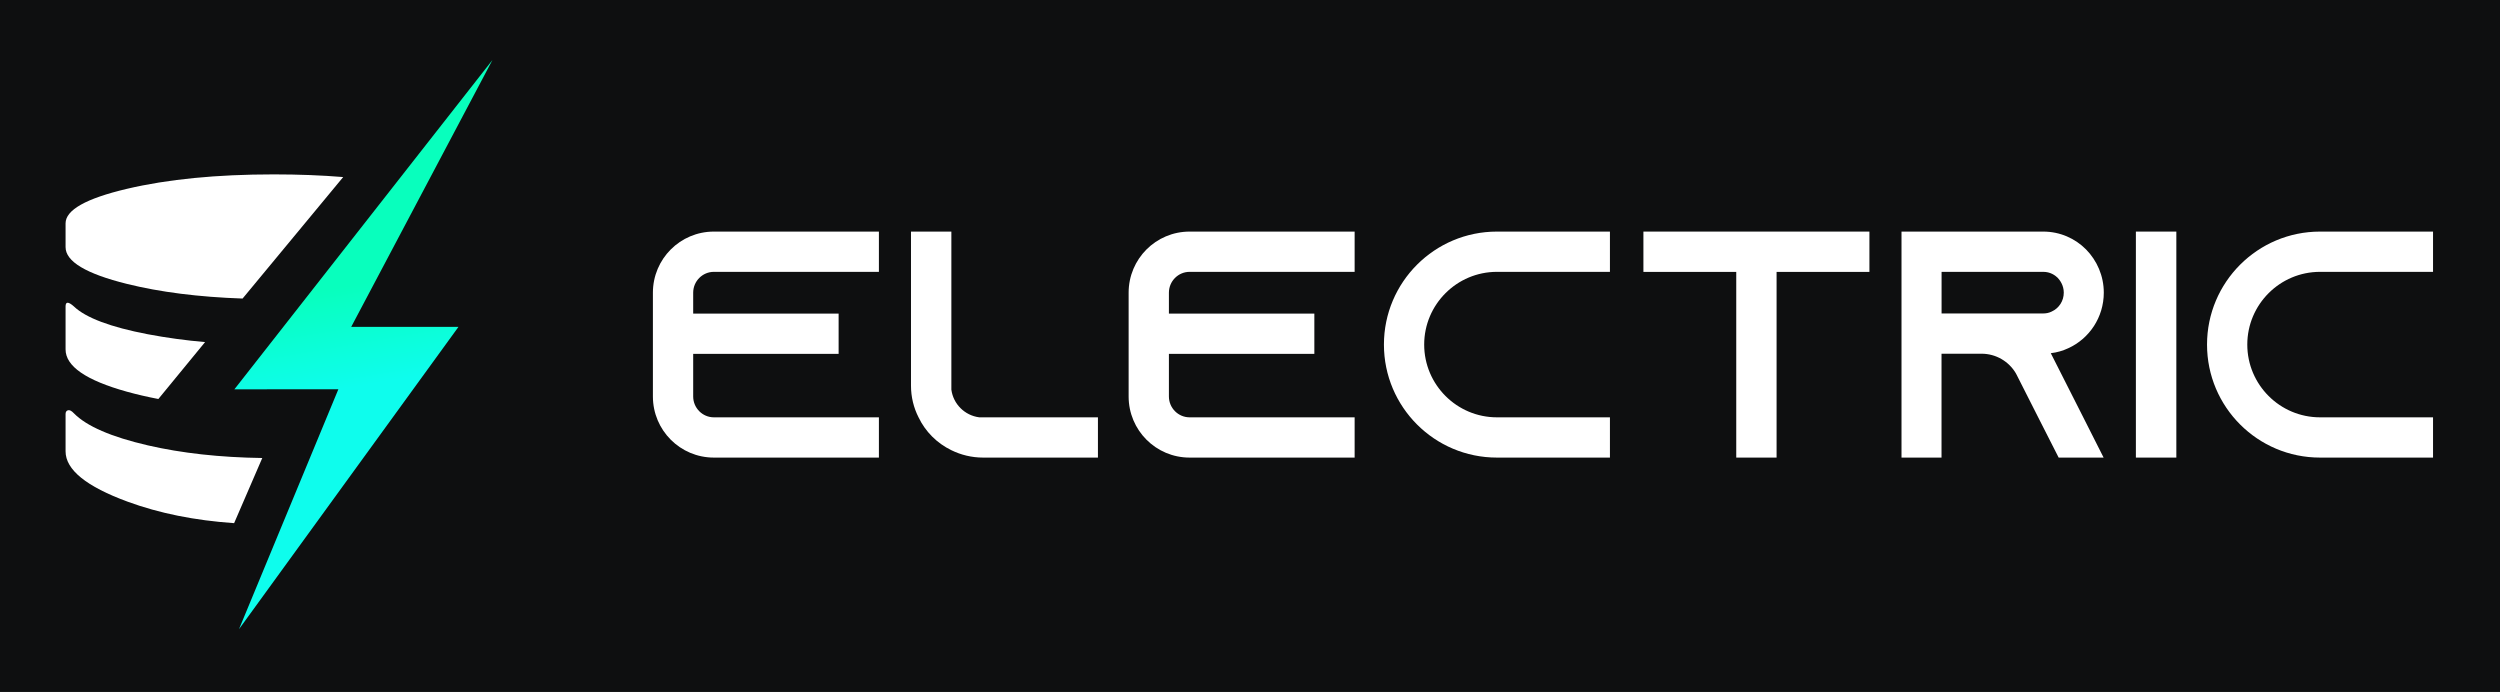
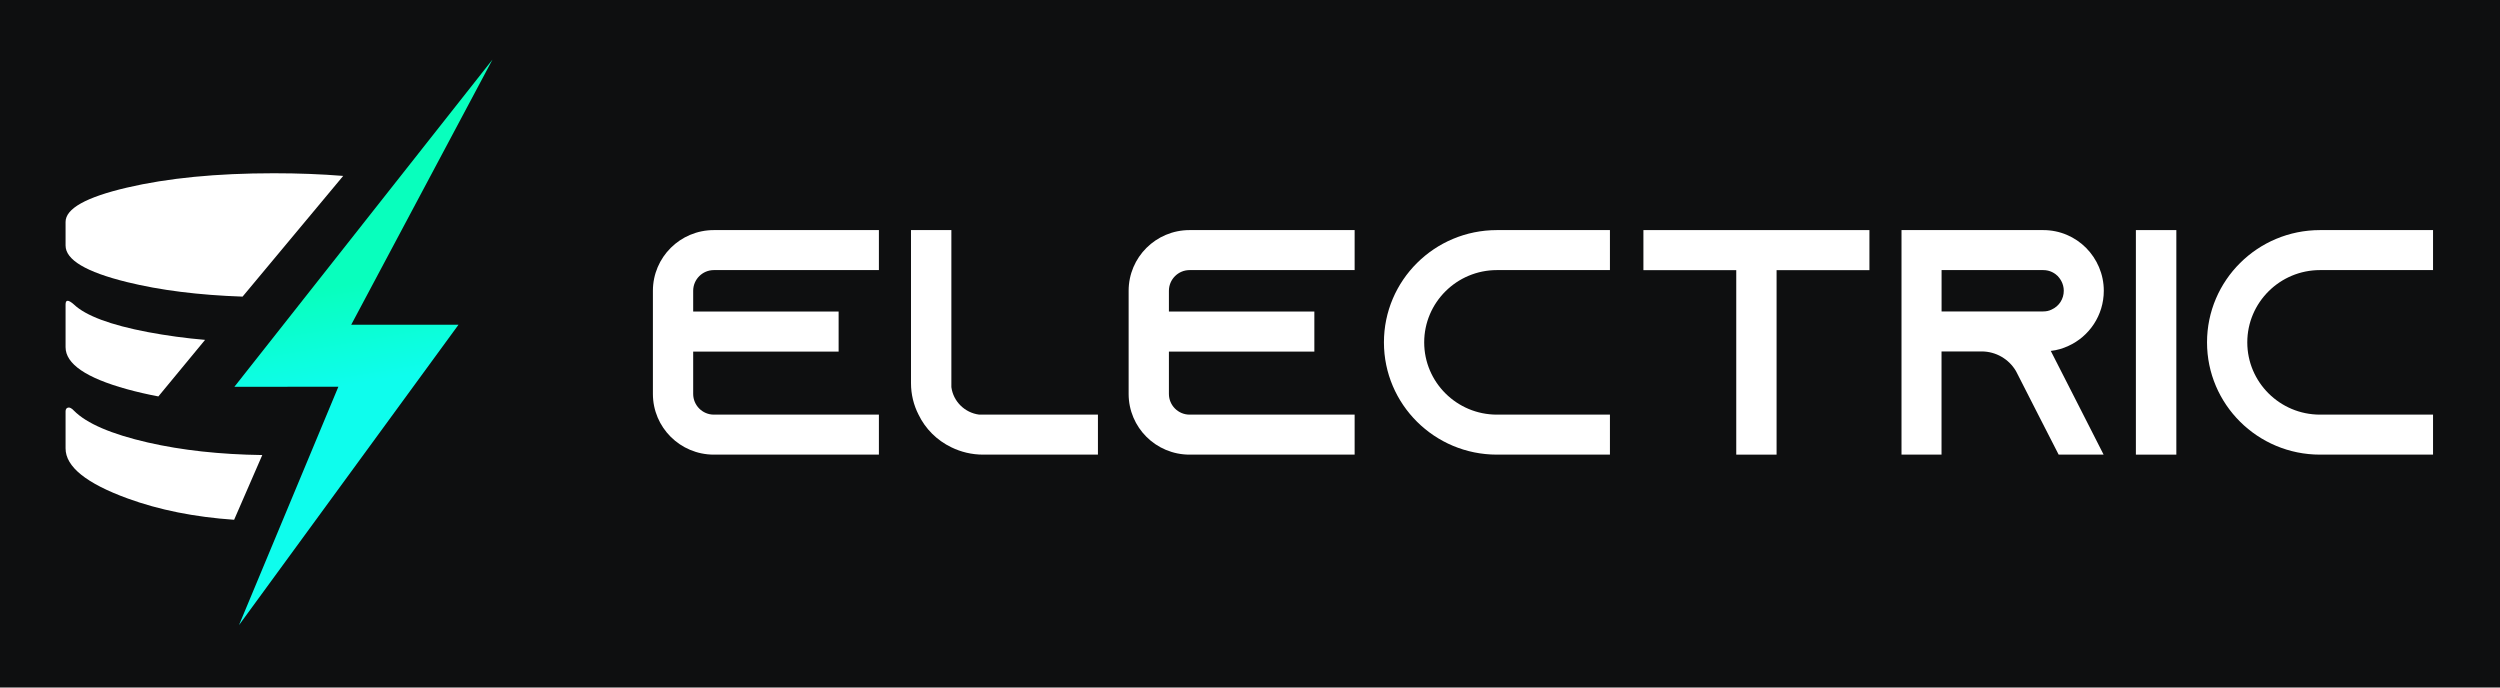
- <svg xmlns="http://www.w3.org/2000/svg" width="1792px" height="496px" viewBox="0 0 1792 496" version="1.1">
+ <svg xmlns="http://www.w3.org/2000/svg" width="240px" height="66px" viewBox="0 0 240 66" version="1.1">
  <defs>
-     <linearGradient x1="49.35%" y1="39.29%" x2="50.736%" y2="57.107%" id="linearGradient-1">
+     <linearGradient x1="49.341%" y1="39.29%" x2="50.745%" y2="57.107%" id="linearGradient-1">
      <stop stop-color="#08FFBD" offset="0%" />
      <stop stop-color="#0EFDED" offset="100%" />
    </linearGradient>
  </defs>
-   <g id="Logo" stroke="none" stroke-width="1" fill="none" fill-rule="evenodd">
-     <rect fill="#0E0F10" x="0" y="0" width="1792" height="496" />
-     <g id="ELECTRIC" transform="translate(468, 166)" fill="#FFFFFF" fill-rule="nonzero">
-       <path d="M43.7,28.861 L162,28.861 L162,0 L43.7,0 C19.54,0 0,19.626 0,43.771 L0,118.229 C0,142.377 19.54,162 43.7,162 L162,162 L162,133.141 L43.7,133.141 C35.519,133.141 28.876,126.407 28.876,118.229 L28.876,87.639 L133.124,87.639 L133.124,58.778 L28.876,58.778 L28.876,43.771 C28.876,35.595 35.519,28.861 43.7,28.861 L43.7,28.861 Z" id="Path" />
-       <path d="M233.815,133.122 C223.493,131.774 215.292,123.594 213.941,113.295 L213.941,0 L185,0 L185,110.405 C185,118.588 186.928,126.289 190.403,133.122 C195.322,143.421 203.619,151.701 213.941,156.705 C220.792,160.074 228.51,162 236.709,162 L319,162 L319,133.122 L233.815,133.122 Z" id="Path" />
-       <path d="M384.7,28.861 L503,28.861 L503,0 L384.7,0 C360.54,0 341,19.626 341,43.771 L341,118.229 C341,142.377 360.54,162 384.7,162 L503,162 L503,133.141 L384.7,133.141 C376.519,133.141 369.876,126.407 369.876,118.229 L369.876,87.639 L474.124,87.639 L474.124,58.778 L369.876,58.778 L369.876,43.771 C369.876,35.595 376.519,28.861 384.7,28.861 L384.7,28.861 Z" id="Path" />
-       <path d="M605,28.861 L686,28.861 L686,0 L605,0 C560.266,0 524,36.269 524,81 C524,125.734 560.266,162 605,162 L686,162 L686,133.141 L605,133.141 C576.236,133.141 552.859,109.764 552.859,81 C552.859,52.236 576.236,28.861 605,28.861 L605,28.861 Z" id="Path" />
-       <polygon id="Path" points="710 0 710 28.902 776.548 28.902 776.548 162 805.452 162 805.452 28.902 872 28.902 872 0" />
-       <path d="M1001.999,87.158 C1002.008,87.158 1002.029,87.158 1002.038,87.158 C1006.436,86.676 1010.643,85.427 1014.565,83.599 C1029.576,76.768 1040,61.471 1040,43.771 C1040,31.747 1035.121,20.781 1027.282,12.795 C1019.441,4.906 1008.635,0 996.587,0 L895,0 L895,162 L923.685,162 L923.685,87.542 L952.373,87.542 C962.795,87.542 971.878,93.121 976.851,101.394 L977.539,102.674 L992.916,133.035 L1007.641,161.991 L1039.864,161.991 L1025.235,133.035 L1001.999,87.158 Z M923.724,58.683 L923.724,28.861 L996.587,28.861 C1001.654,28.861 1005.001,31.266 1006.914,33.094 C1008.541,34.825 1011.312,38.481 1011.312,43.771 C1011.312,49.639 1007.966,54.929 1002.611,57.336 C1000.699,58.296 998.691,58.683 996.587,58.683 L923.724,58.683 Z" id="Shape" />
-       <polygon id="Path" points="1092 162 1092 0 1063 0 1063 162" />
-       <path d="M1195,28.861 L1276,28.861 L1276,0 L1195,0 C1150.266,0 1114,36.269 1114,81 C1114,125.734 1150.266,162 1195,162 L1276,162 L1276,133.141 L1195,133.141 C1166.236,133.141 1142.859,109.764 1142.859,81 C1142.859,52.236 1166.236,28.861 1195,28.861 L1195,28.861 Z" id="Path" />
+   <g id="ElectricSQL-logo" stroke="none" stroke-width="1" fill="none" fill-rule="evenodd">
+     <rect fill="#0E0F10" x="0" y="0" width="240" height="66" />
+     <g id="Wordmark" transform="translate(62.67857, 22.08871)" fill="#FFFFFF" fill-rule="nonzero">
+       <path d="M5.853,3.84 L21.696,3.84 L21.696,0 L5.853,0 C2.617,0 0,2.611 0,5.824 L0,15.732 C0,18.945 2.617,21.556 5.853,21.556 L21.696,21.556 L21.696,17.716 L5.853,17.716 C4.757,17.716 3.867,16.82 3.867,15.732 L3.867,11.662 L17.829,11.662 L17.829,7.821 L3.867,7.821 L3.867,5.824 C3.867,4.736 4.757,3.84 5.853,3.84 L5.853,3.84 Z" id="Path" />
+       <path d="M31.315,17.714 C29.932,17.534 28.834,16.446 28.653,15.075 L28.653,0 L24.777,0 L24.777,14.691 C24.777,15.78 25.035,16.805 25.5,17.714 C26.159,19.084 27.27,20.186 28.653,20.852 C29.57,21.3 30.604,21.556 31.702,21.556 L42.723,21.556 L42.723,17.714 L31.315,17.714 Z" id="Path" />
+       <path d="M51.522,3.84 L67.366,3.84 L67.366,0 L51.522,0 C48.287,0 45.67,2.611 45.67,5.824 L45.67,15.732 C45.67,18.945 48.287,21.556 51.522,21.556 L67.366,21.556 L67.366,17.716 L51.522,17.716 C50.427,17.716 49.537,16.82 49.537,15.732 L49.537,11.662 L63.499,11.662 L63.499,7.821 L49.537,7.821 L49.537,5.824 C49.537,4.736 50.427,3.84 51.522,3.84 L51.522,3.84 Z" id="Path" />
+       <path d="M81.027,3.84 L91.875,3.84 L91.875,0 L81.027,0 C75.036,0 70.179,4.826 70.179,10.778 C70.179,16.731 75.036,21.556 81.027,21.556 L91.875,21.556 L91.875,17.716 L81.027,17.716 C77.174,17.716 74.044,14.606 74.044,10.778 C74.044,6.951 77.174,3.84 81.027,3.84 L81.027,3.84 Z" id="Path" />
+       <polygon id="Path" points="95.089 0 95.089 3.846 104.002 3.846 104.002 21.556 107.873 21.556 107.873 3.846 116.786 3.846 116.786 0" />
+       <path d="M134.196,11.598 C134.198,11.598 134.2,11.598 134.202,11.598 C134.791,11.534 135.354,11.367 135.879,11.124 C137.89,10.215 139.286,8.18 139.286,5.824 C139.286,4.224 138.632,2.765 137.582,1.703 C136.532,0.653 135.085,0 133.471,0 L119.866,0 L119.866,21.556 L123.708,21.556 L123.708,11.649 L127.55,11.649 C128.946,11.649 130.162,12.391 130.828,13.492 L130.92,13.662 L132.98,17.702 L134.952,21.555 L139.268,21.555 L137.308,17.702 L134.196,11.598 Z M123.713,7.809 L123.713,3.84 L133.471,3.84 C134.15,3.84 134.598,4.16 134.855,4.404 C135.072,4.634 135.444,5.12 135.444,5.824 C135.444,6.605 134.995,7.309 134.278,7.629 C134.022,7.757 133.753,7.809 133.471,7.809 L123.713,7.809 Z" id="Shape" />
+       <polygon id="Path" points="146.25 21.556 146.25 0 142.366 0 142.366 21.556" />
+       <path d="M160.045,3.84 L170.893,3.84 L170.893,0 L160.045,0 C154.054,0 149.196,4.826 149.196,10.778 C149.196,16.731 154.054,21.556 160.045,21.556 L170.893,21.556 L170.893,17.716 L160.045,17.716 C156.192,17.716 153.061,14.606 153.061,10.778 C153.061,6.951 156.192,3.84 160.045,3.84 L160.045,3.84 Z" id="Path" />
    </g>
-     <g id="Electric_FooterIcon" transform="translate(47, 43)">
-       <path d="M58.822,196.566 C32.106,191.426 14.488,184.788 5.968,176.65 C1.989,173.117 0,173.117 0,176.65 L0,207.462 C0,219.502 14.631,229.597 43.893,237.748 C51.081,239.746 58.623,241.497 66.519,243 L100,202.204 C86.188,201.02 72.445,199.139 58.822,196.566 L58.822,196.566 Z" id="Path" fill="#FFFFFF" fill-rule="nonzero" />
-       <path d="M149.278,82 C108.34,82 73.222,85.456 43.924,92.367 C14.625,99.279 -0.016,107.531 0,117.122 L0,134.129 C0,144.431 14.641,153.216 43.924,160.484 C67.734,166.405 95.385,169.91 126.876,171 L199,83.912 C183.505,82.64 166.93,82.003 149.278,82 Z" id="Path" fill="#FFFFFF" fill-rule="nonzero" />
-       <path d="M59.01,276.247 C32.706,270.164 15.017,262.489 5.944,253.222 C4.269,251.44 2.857,250.747 1.713,251.081 C0.569,251.416 0,252.333 0,253.752 L0,280.503 C0,293.698 14.854,305.741 44.563,316.632 C67.109,324.912 92.526,330.035 120.815,332 L141,285.299 C110.657,284.87 83.327,281.852 59.01,276.247 Z" id="Path" fill="#FFFFFF" fill-rule="nonzero" />
-       <polygon id="Path-2" fill="url(#linearGradient-1)" points="306 0 121 236.069 195.545 236.007 124.311 408 281.647 191.284 204.755 191.284" />
+     <g id="Icon" transform="translate(6.294643, 5.721774)">
+       <path d="M7.878,26.156 C4.3,25.472 1.94,24.589 0.799,23.506 C0.266,23.036 0,23.036 0,23.506 L0,27.606 C0,29.208 1.96,30.551 5.879,31.636 C6.841,31.902 7.851,32.135 8.909,32.335 L13.393,26.906 C11.543,26.749 9.702,26.498 7.878,26.156 L7.878,26.156 Z" id="Path" fill="#FFFFFF" fill-rule="nonzero" />
+       <path d="M19.993,10.911 C14.51,10.911 9.807,11.371 5.883,12.291 C1.959,13.211 -0.002,14.308 0,15.585 L0,17.848 C0,19.219 1.961,20.388 5.883,21.355 C9.072,22.143 12.775,22.609 16.992,22.754 L26.652,11.166 C24.577,10.997 22.357,10.912 19.993,10.911 Z" id="Path" fill="#FFFFFF" fill-rule="nonzero" />
+       <path d="M7.903,36.759 C4.38,35.949 2.011,34.928 0.796,33.695 C0.572,33.458 0.383,33.366 0.229,33.41 C0.076,33.455 0,33.577 0,33.765 L0,37.325 C0,39.081 1.989,40.683 5.968,42.133 C8.988,43.234 12.392,43.916 16.181,44.177 L18.884,37.963 C14.82,37.906 11.16,37.505 7.903,36.759 Z" id="Path" fill="#FFFFFF" fill-rule="nonzero" />
+       <polygon id="Path-2" fill="url(#linearGradient-1)" points="40.982 0 16.205 31.412 26.189 31.404 16.649 54.29 37.721 25.453 27.422 25.453" />
    </g>
  </g>
</svg>
